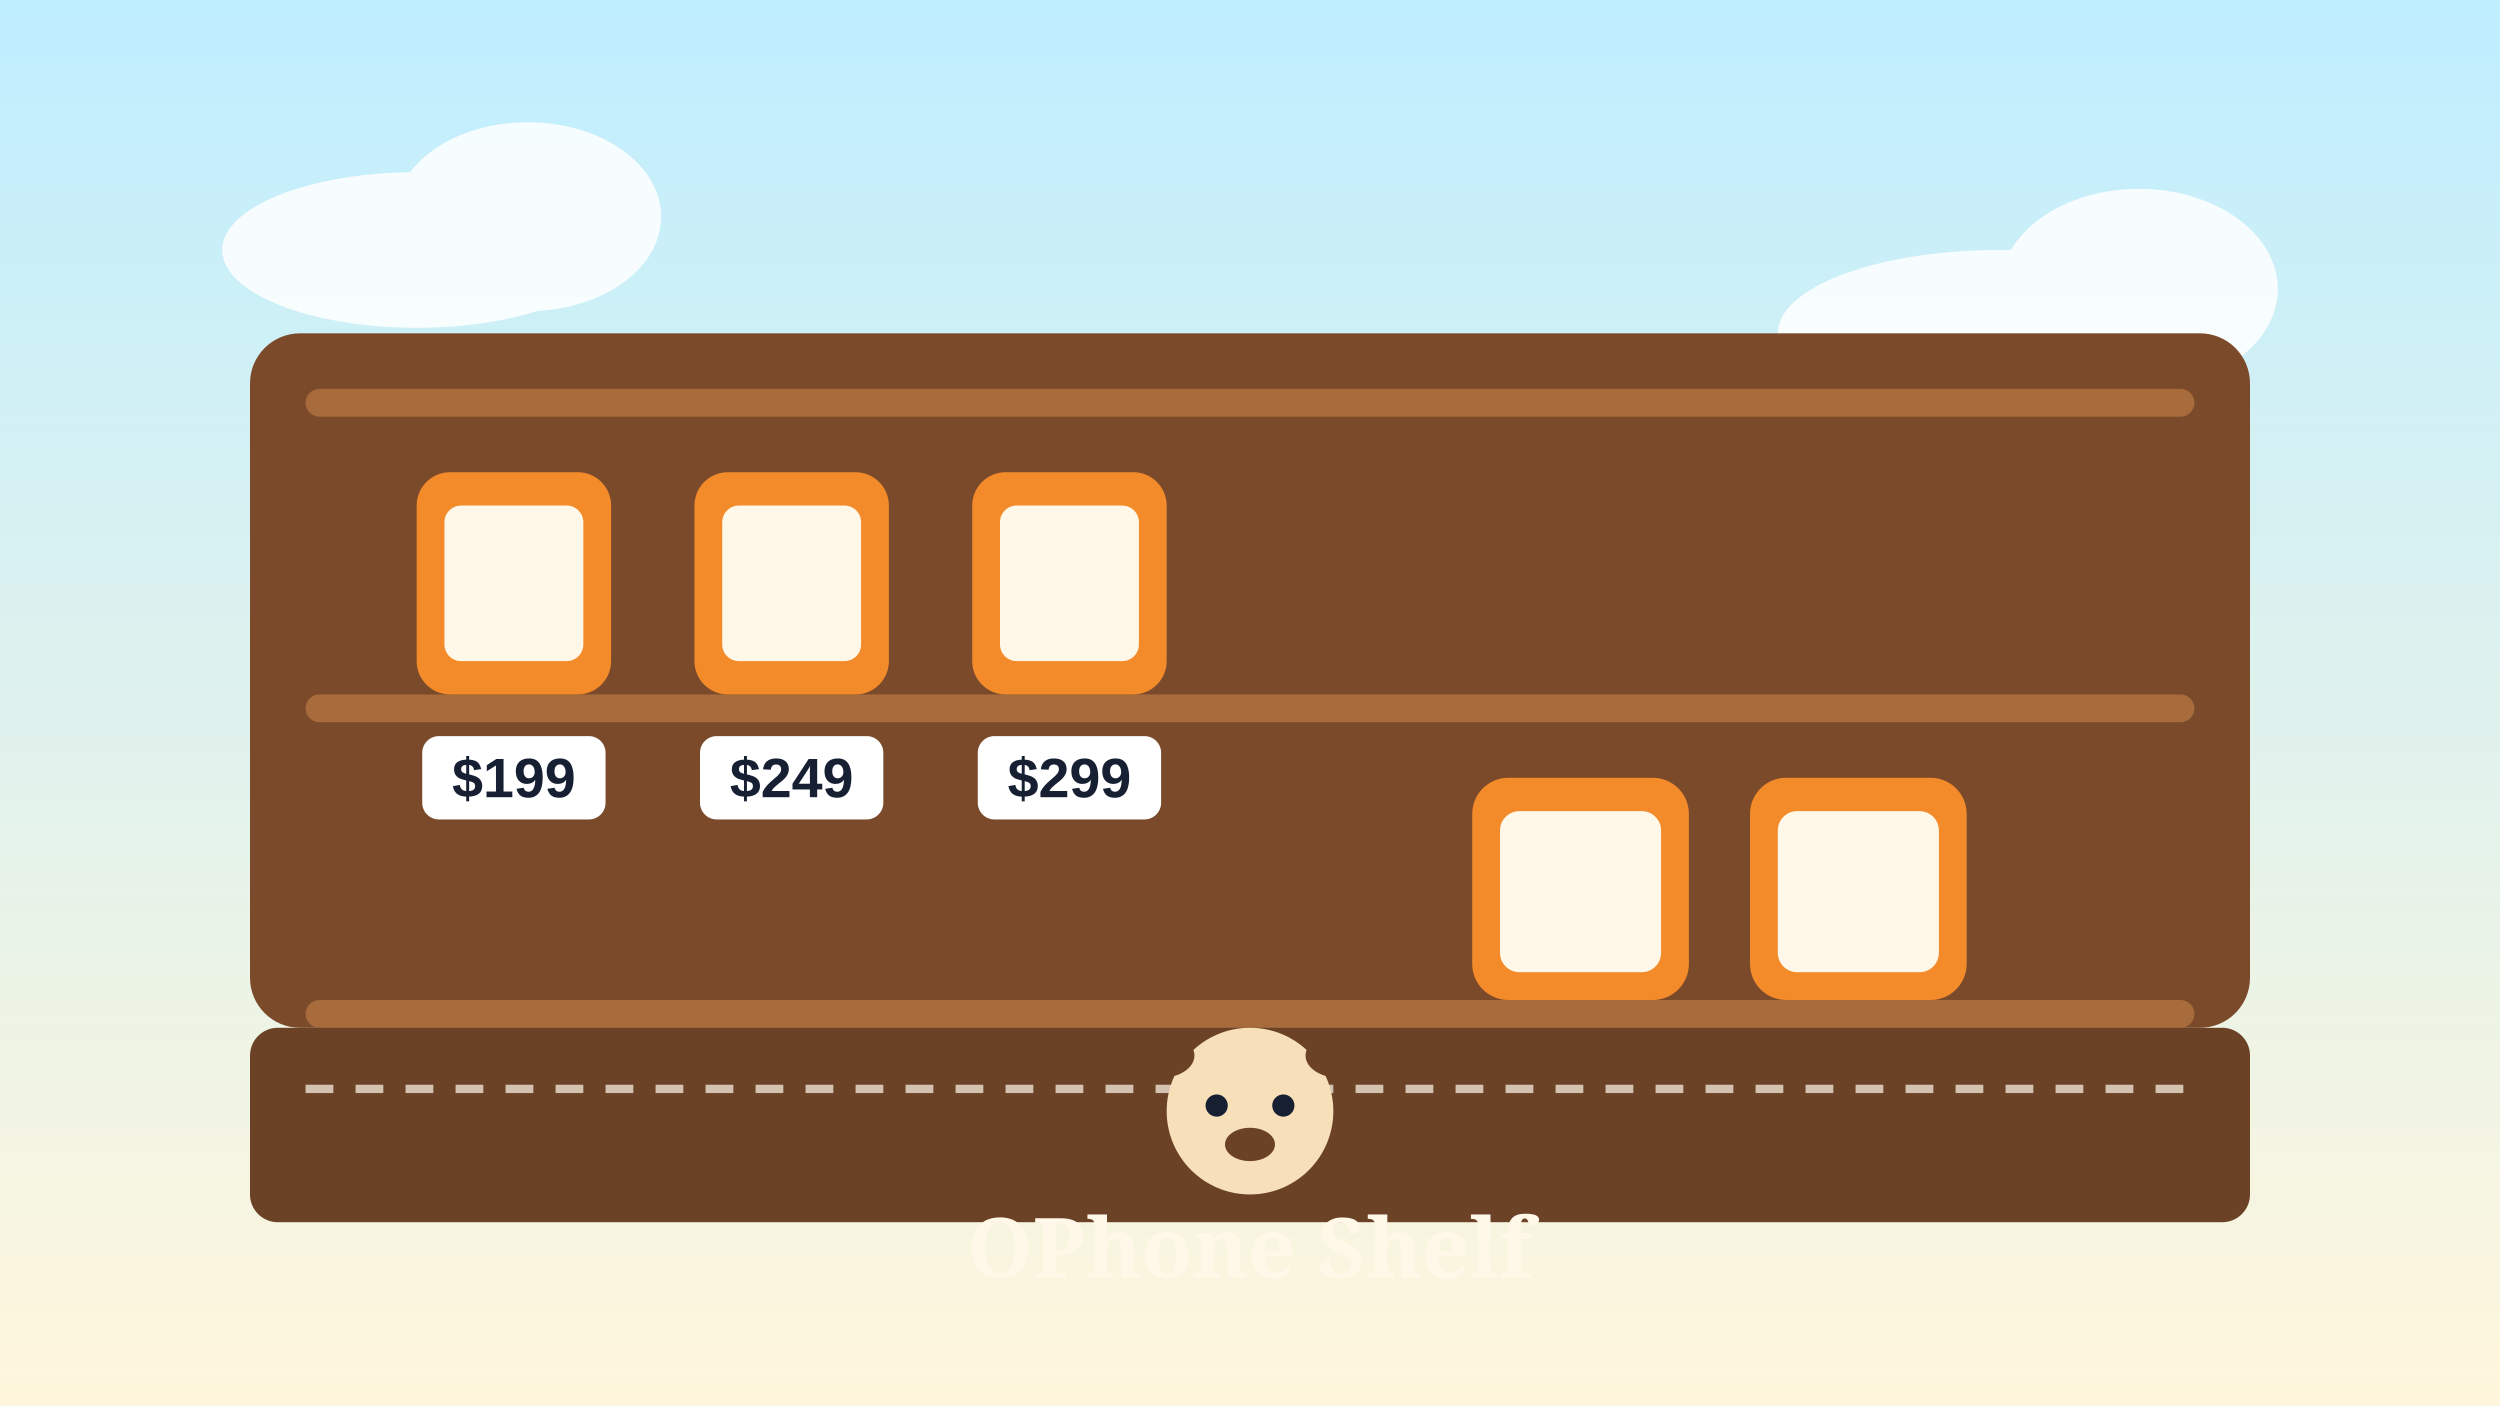
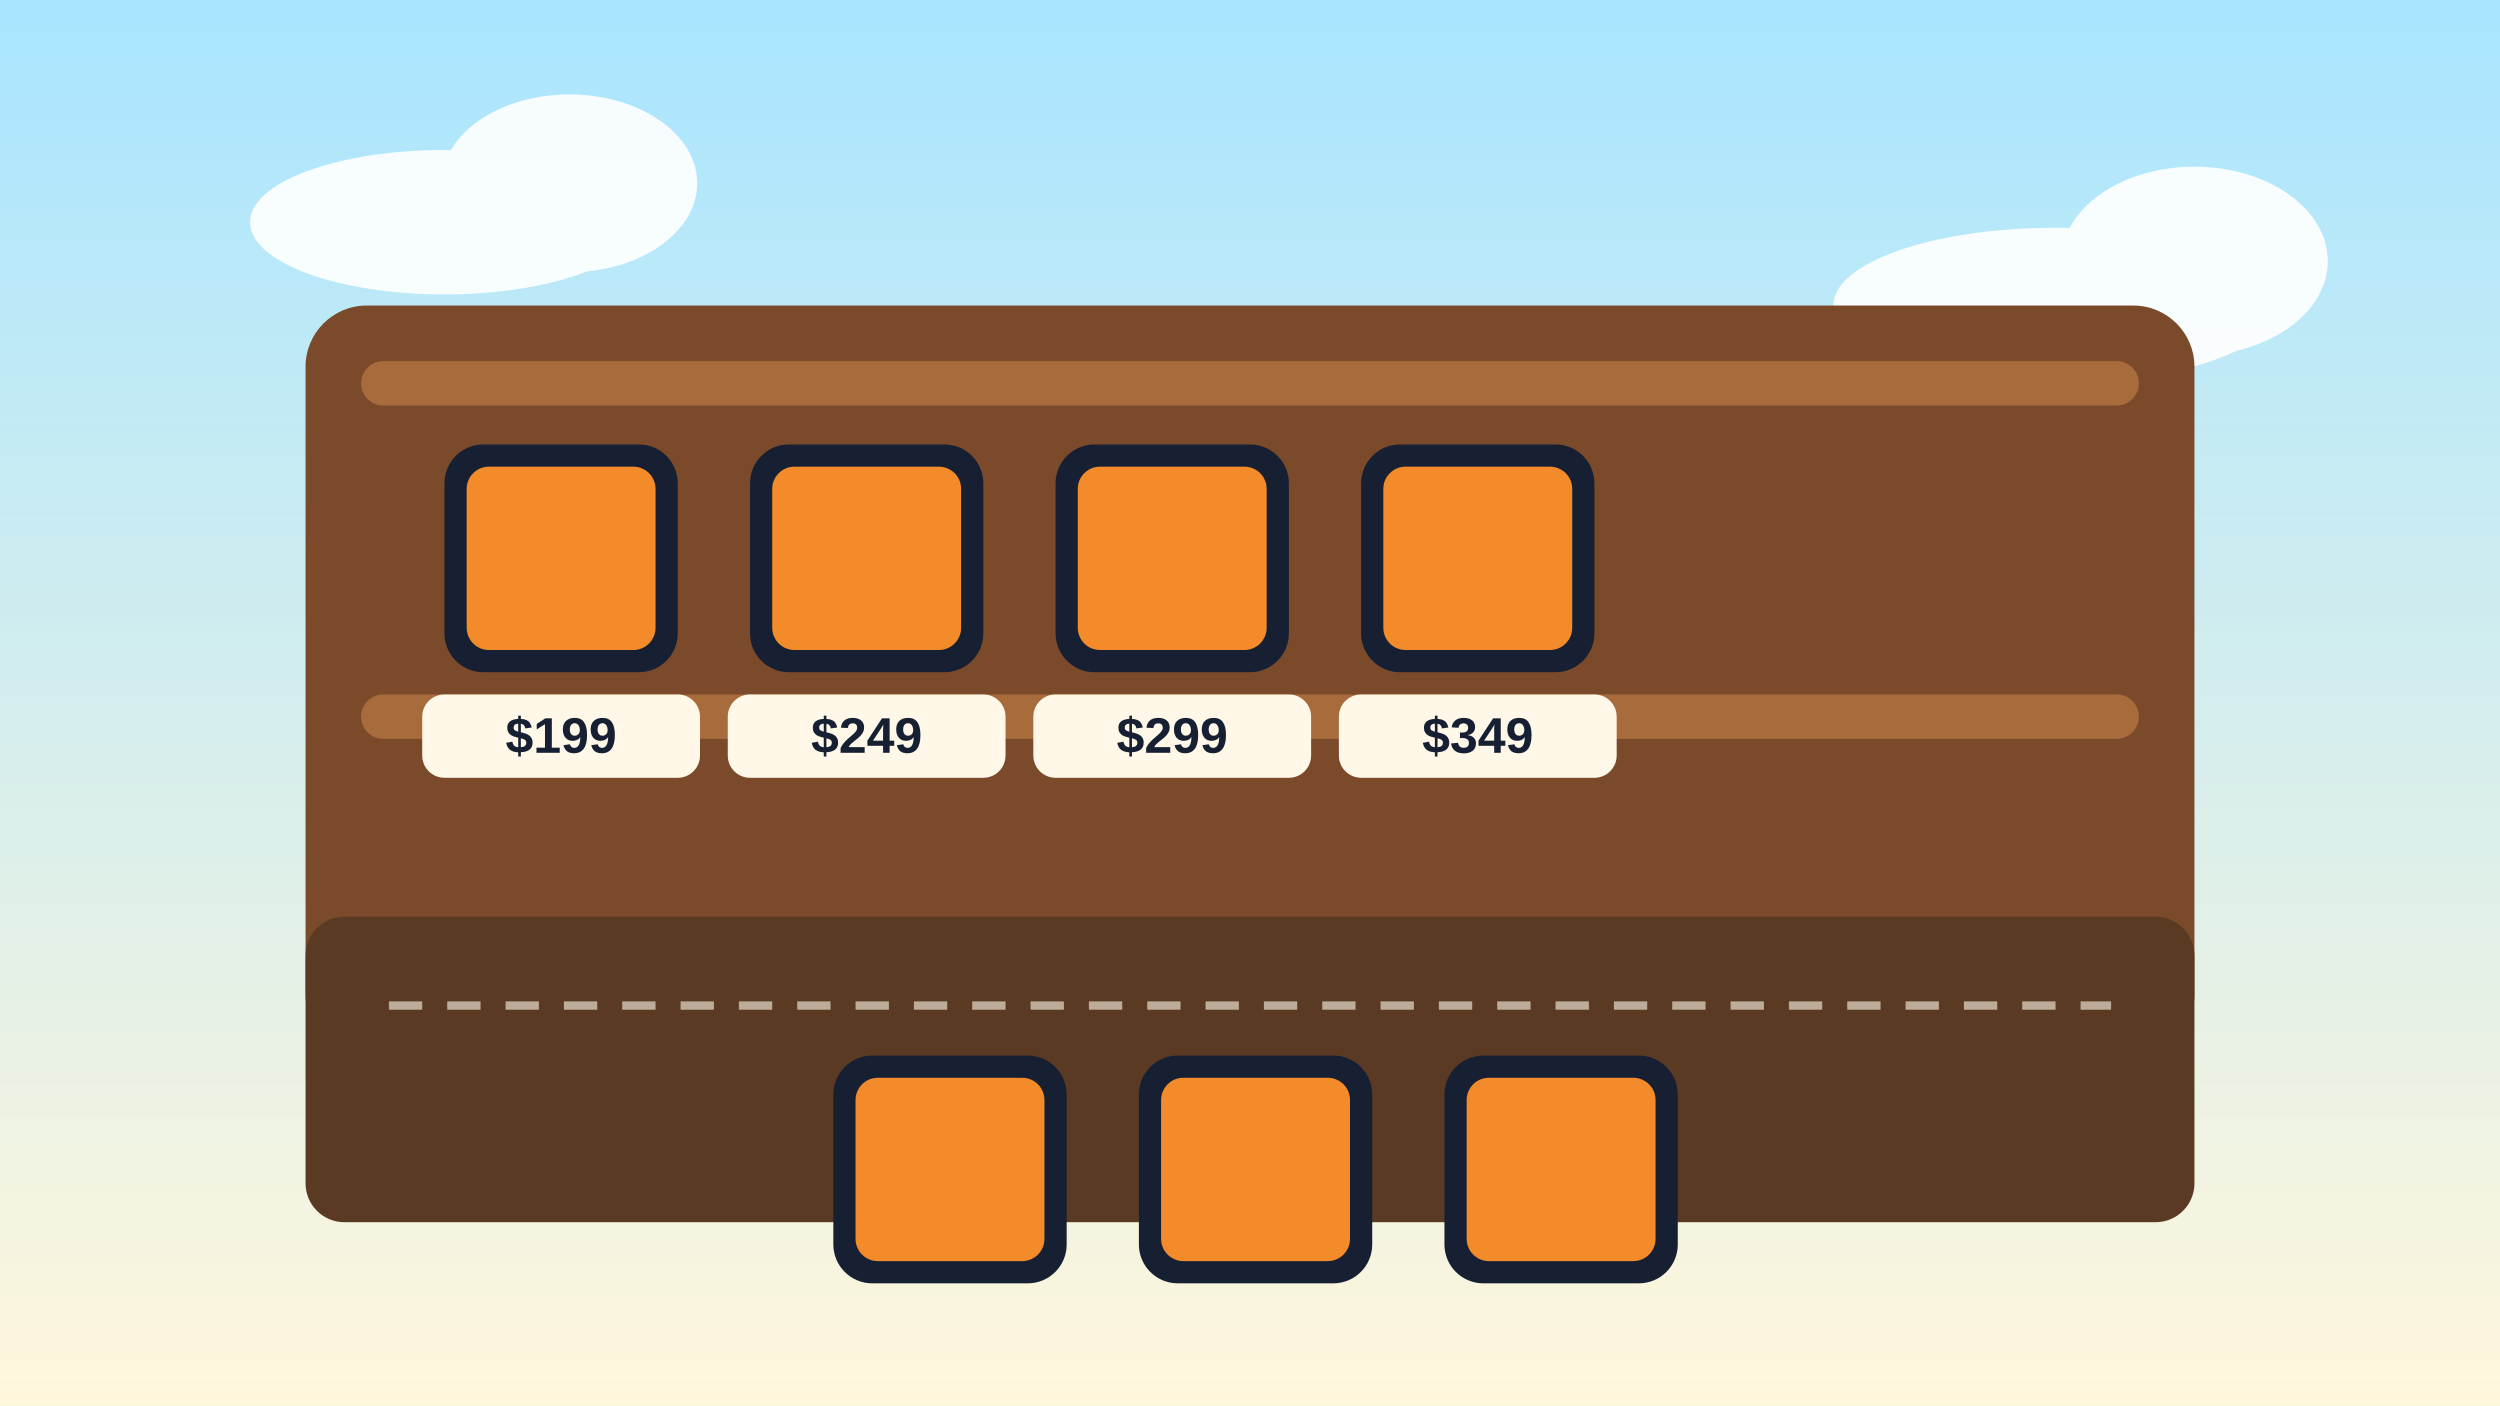
<svg xmlns="http://www.w3.org/2000/svg" viewBox="0 0 900 506" role="img" aria-label="Moosify OPhone shelf">
  <defs>
    <linearGradient id="sky" x1="0" y1="0" x2="0" y2="1">
-       <stop offset="0" stop-color="#bfeeff" />
+       <stop offset="0" stop-color="#a9e5ff" />
      <stop offset="1" stop-color="#fff6dc" />
    </linearGradient>
  </defs>
  <rect width="900" height="506" fill="url(#sky)" />
-   <g fill="#ffffff" opacity="0.85">
-     <ellipse cx="150" cy="90" rx="70" ry="28" />
-     <ellipse cx="190" cy="78" rx="48" ry="34" />
-     <ellipse cx="720" cy="120" rx="80" ry="30" />
-     <ellipse cx="770" cy="104" rx="50" ry="36" />
+   <g fill="#ffffff" opacity="0.9">
+     <ellipse cx="160" cy="80" rx="70" ry="26" />
+     <ellipse cx="205" cy="66" rx="46" ry="32" />
+     <ellipse cx="740" cy="110" rx="80" ry="28" />
+     <ellipse cx="790" cy="94" rx="48" ry="34" />
  </g>
-   <rect x="90" y="120" width="720" height="250" rx="18" fill="#7a4a2a" />
-   <rect x="110" y="140" width="680" height="10" rx="5" fill="#a86b3c" />
-   <rect x="110" y="250" width="680" height="10" rx="5" fill="#a86b3c" />
-   <rect x="110" y="360" width="680" height="10" rx="5" fill="#a86b3c" />
+   <rect x="110" y="110" width="680" height="270" rx="22" fill="#7a4a2a" />
+   <rect x="130" y="130" width="640" height="16" rx="8" fill="#a86b3c" />
+   <rect x="130" y="250" width="640" height="16" rx="8" fill="#a86b3c" />
  <g>
-     <rect x="150" y="170" width="70" height="80" rx="12" fill="#f48b2a" />
-     <rect x="160" y="182" width="50" height="56" rx="6" fill="#fff8e9" />
-     <rect x="250" y="170" width="70" height="80" rx="12" fill="#f48b2a" />
-     <rect x="260" y="182" width="50" height="56" rx="6" fill="#fff8e9" />
-     <rect x="350" y="170" width="70" height="80" rx="12" fill="#f48b2a" />
-     <rect x="360" y="182" width="50" height="56" rx="6" fill="#fff8e9" />
-     <rect x="530" y="280" width="78" height="80" rx="13" fill="#f48b2a" />
-     <rect x="540" y="292" width="58" height="58" rx="7" fill="#fff8e9" />
-     <rect x="630" y="280" width="78" height="80" rx="13" fill="#f48b2a" />
-     <rect x="640" y="292" width="58" height="58" rx="7" fill="#fff8e9" />
+     <g transform="translate(160 160)">
+       <rect width="84" height="82" rx="14" fill="#172033" />
+       <rect x="8" y="8" width="68" height="66" rx="8" fill="#f48b2a" />
+     </g>
+     <g transform="translate(270 160)">
+       <rect width="84" height="82" rx="14" fill="#172033" />
+       <rect x="8" y="8" width="68" height="66" rx="8" fill="#f48b2a" />
+     </g>
+     <g transform="translate(380 160)">
+       <rect width="84" height="82" rx="14" fill="#172033" />
+       <rect x="8" y="8" width="68" height="66" rx="8" fill="#f48b2a" />
+     </g>
+     <g transform="translate(490 160)">
+       <rect width="84" height="82" rx="14" fill="#172033" />
+       <rect x="8" y="8" width="68" height="66" rx="8" fill="#f48b2a" />
+     </g>
  </g>
-   <rect x="90" y="370" width="720" height="70" rx="10" fill="#6b4226" />
-   <path d="M110 392 H790" stroke="#fff8e9" stroke-width="3" stroke-dasharray="10 8" opacity="0.7" />
-   <g font-family="DM Sans, Arial, sans-serif" font-weight="800" font-size="20" fill="#172033">
-     <rect x="152" y="265" width="66" height="30" rx="6" fill="#ffffff" />
-     <text x="185" y="287" text-anchor="middle">$199</text>
-     <rect x="252" y="265" width="66" height="30" rx="6" fill="#ffffff" />
-     <text x="285" y="287" text-anchor="middle">$249</text>
-     <rect x="352" y="265" width="66" height="30" rx="6" fill="#ffffff" />
-     <text x="385" y="287" text-anchor="middle">$299</text>
+   <g font-family="DM Sans, Arial, sans-serif" font-weight="800" font-size="18" text-anchor="middle">
+     <rect x="152" y="250" width="100" height="30" rx="8" fill="#fff8e9" />
+     <text x="202" y="271" fill="#172033">$199</text>
+     <rect x="262" y="250" width="100" height="30" rx="8" fill="#fff8e9" />
+     <text x="312" y="271" fill="#172033">$249</text>
+     <rect x="372" y="250" width="100" height="30" rx="8" fill="#fff8e9" />
+     <text x="422" y="271" fill="#172033">$299</text>
+     <rect x="482" y="250" width="100" height="30" rx="8" fill="#fff8e9" />
+     <text x="532" y="271" fill="#172033">$349</text>
  </g>
-   <g>
-     <circle cx="450" cy="400" r="30" fill="#f6dfb9" />
-     <ellipse cx="418" cy="380" rx="12" ry="8" fill="#6b4226" />
-     <ellipse cx="482" cy="380" rx="12" ry="8" fill="#6b4226" />
-     <circle cx="438" cy="398" r="4" fill="#172033" />
-     <circle cx="462" cy="398" r="4" fill="#172033" />
-     <ellipse cx="450" cy="412" rx="9" ry="6" fill="#6b4226" />
+   <rect x="110" y="330" width="680" height="110" rx="14" fill="#5a3a22" />
+   <path d="M140 362 H760" stroke="#fff8e9" stroke-width="3" stroke-dasharray="12 9" opacity="0.6" />
+   <g transform="translate(300 380)">
+     <rect width="84" height="82" rx="14" fill="#172033" />
+     <rect x="8" y="8" width="68" height="66" rx="8" fill="#f48b2a" />
  </g>
-   <text x="450" y="460" text-anchor="middle" font-family="Fraunces, Georgia, serif" font-size="30" font-weight="700" fill="#fff8e9">OPhone Shelf</text>
+   <g transform="translate(410 380)">
+     <rect width="84" height="82" rx="14" fill="#172033" />
+     <rect x="8" y="8" width="68" height="66" rx="8" fill="#f48b2a" />
+   </g>
+   <g transform="translate(520 380)">
+     <rect width="84" height="82" rx="14" fill="#172033" />
+     <rect x="8" y="8" width="68" height="66" rx="8" fill="#f48b2a" />
+   </g>
</svg>
